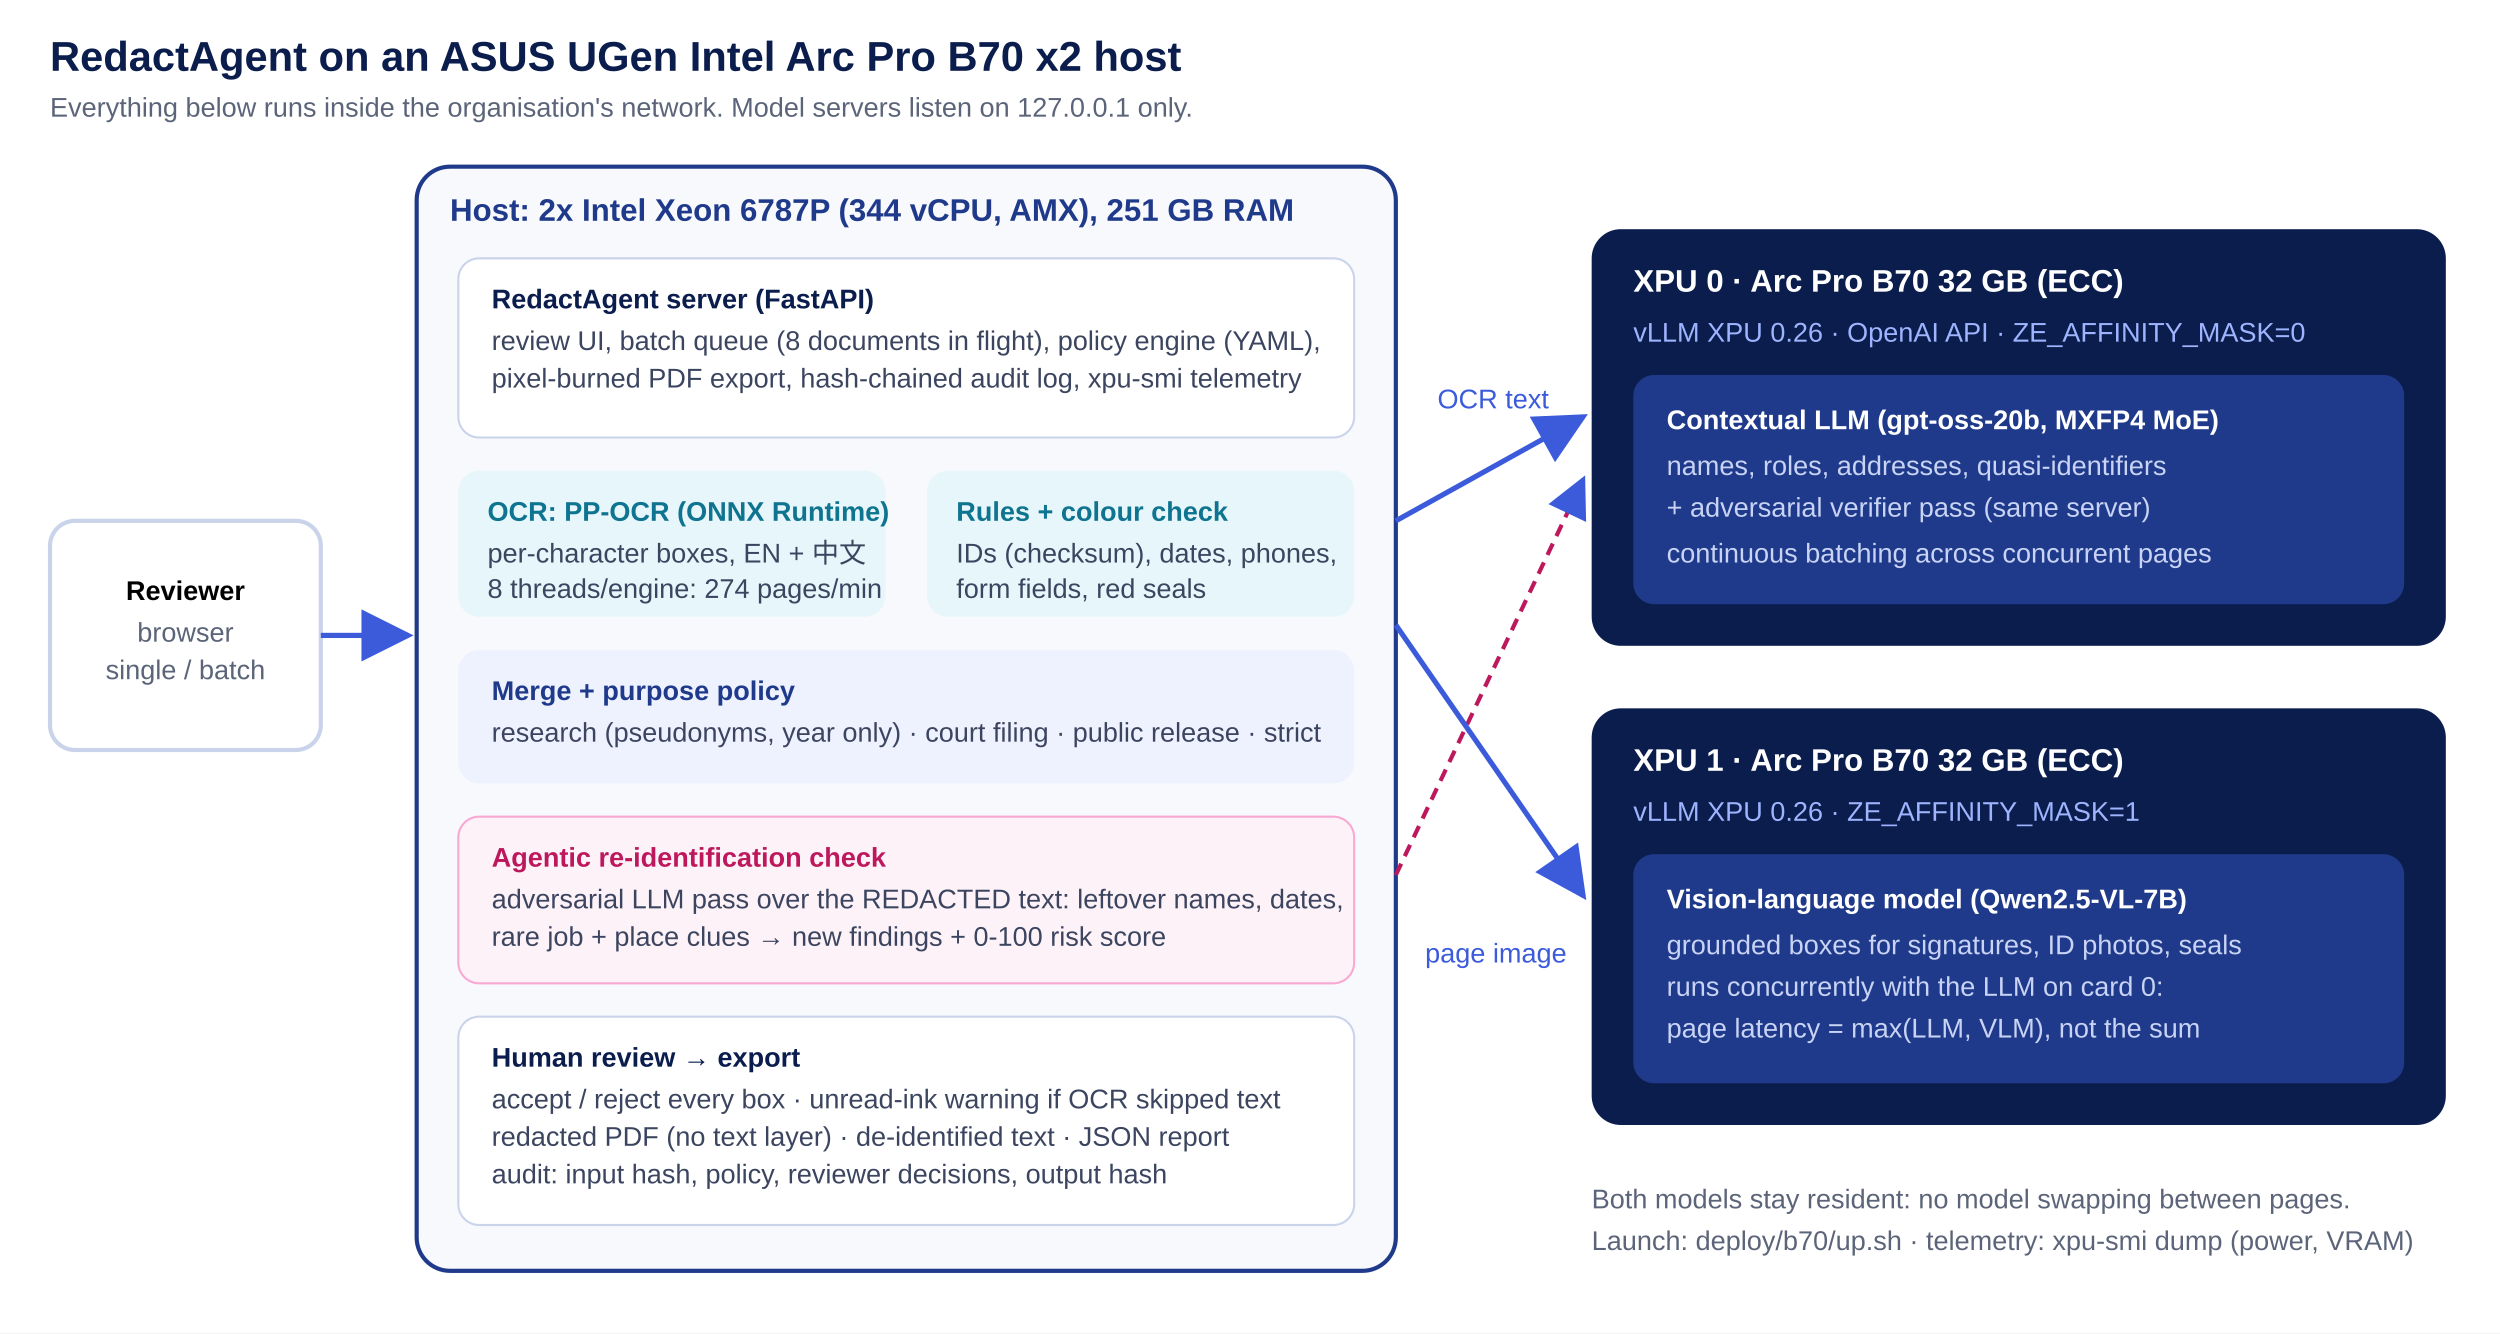
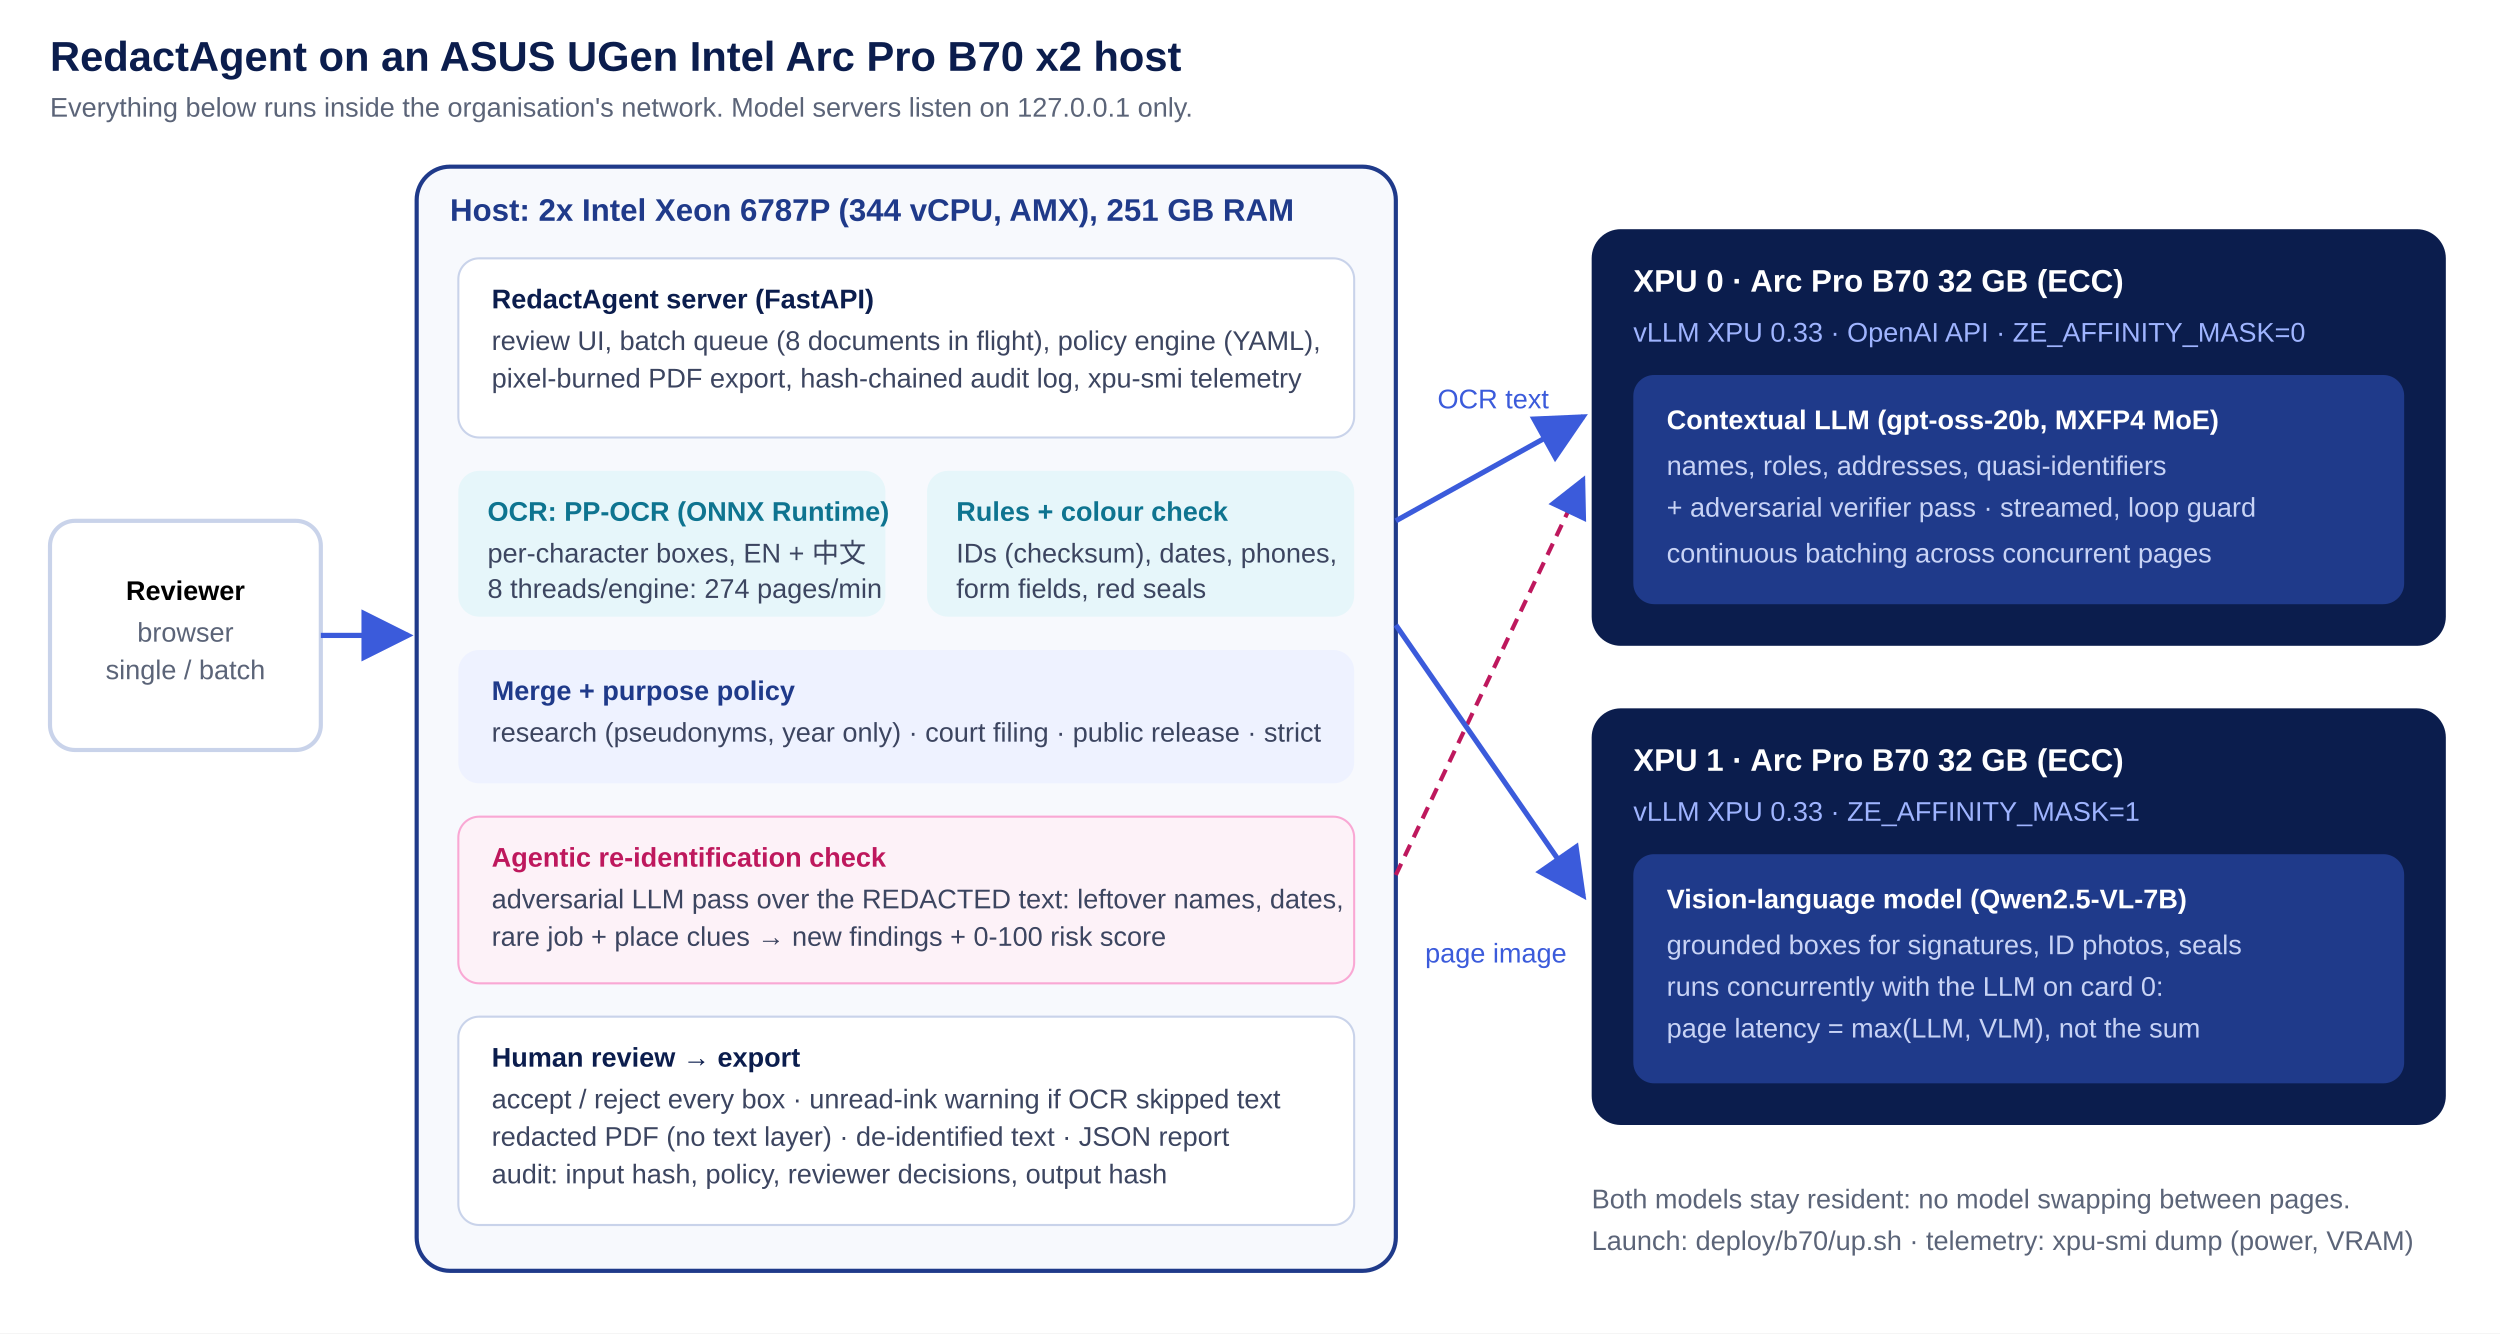
<svg xmlns="http://www.w3.org/2000/svg" viewBox="0 0 1200 640" font-family="Helvetica Neue, Arial, sans-serif" font-size="13">
  <defs>
    <marker id="a" markerWidth="10" markerHeight="10" refX="9" refY="5" orient="auto">
      <path d="M0,0 L10,5 L0,10 z" fill="#3b5bdb" />
    </marker>
  </defs>
  <rect width="1200" height="640" fill="#ffffff" />
  <text x="24" y="34" font-size="20" font-weight="700" fill="#0b1d4d">RedactAgent on an ASUS UGen Intel Arc Pro B70 x2 host</text>
  <text x="24" y="56" fill="#5b6478">Everything below runs inside the organisation's network. Model servers listen on 127.0.0.1 only.</text>
  <rect x="24" y="250" width="130" height="110" rx="12" fill="#fff" stroke="#c9d3ea" stroke-width="2" />
  <text x="89" y="288" text-anchor="middle" font-weight="700">Reviewer</text>
  <text x="89" y="308" text-anchor="middle" fill="#5b6478">browser</text>
  <text x="89" y="326" text-anchor="middle" fill="#5b6478">single / batch</text>
  <line x1="154" y1="305" x2="196" y2="305" stroke="#3b5bdb" stroke-width="2.5" marker-end="url(#a)" />
  <rect x="200" y="80" width="470" height="530" rx="16" fill="#f7f9fd" stroke="#1f3a8a" stroke-width="2" />
  <text x="216" y="106" font-weight="700" fill="#1f3a8a" font-size="15">Host: 2x Intel Xeon 6787P (344 vCPU, AMX), 251 GB RAM</text>
  <rect x="220" y="124" width="430" height="86" rx="10" fill="#fff" stroke="#c9d3ea" />
  <text x="236" y="148" font-weight="700" fill="#0b1d4d">RedactAgent server (FastAPI)</text>
  <text x="236" y="168" fill="#3c4560">review UI, batch queue (8 documents in flight), policy engine (YAML),</text>
  <text x="236" y="186" fill="#3c4560">pixel-burned PDF export, hash-chained audit log, xpu-smi telemetry</text>
  <rect x="220" y="226" width="205" height="70" rx="10" fill="#e6f6fa" />
  <text x="234" y="250" font-weight="700" fill="#0e7490">OCR: PP-OCR (ONNX Runtime)</text>
  <text x="234" y="270" fill="#3c4560">per-character boxes, EN + 中文</text>
  <text x="234" y="287" fill="#3c4560">8 threads/engine: 274 pages/min</text>
  <rect x="445" y="226" width="205" height="70" rx="10" fill="#e6f6fa" />
  <text x="459" y="250" font-weight="700" fill="#0e7490">Rules + colour check</text>
  <text x="459" y="270" fill="#3c4560">IDs (checksum), dates, phones,</text>
  <text x="459" y="287" fill="#3c4560">form fields, red seals</text>
  <rect x="220" y="312" width="430" height="64" rx="10" fill="#eef2ff" />
  <text x="236" y="336" font-weight="700" fill="#1f3a8a">Merge + purpose policy</text>
  <text x="236" y="356" fill="#3c4560">research (pseudonyms, year only) · court filing · public release · strict</text>
  <rect x="220" y="392" width="430" height="80" rx="10" fill="#fdf2f8" stroke="#f9a8d4" />
  <text x="236" y="416" font-weight="700" fill="#be185d">Agentic re-identification check</text>
  <text x="236" y="436" fill="#3c4560">adversarial LLM pass over the REDACTED text: leftover names, dates,</text>
  <text x="236" y="454" fill="#3c4560">rare job + place clues → new findings + 0-100 risk score</text>
  <rect x="220" y="488" width="430" height="100" rx="10" fill="#fff" stroke="#c9d3ea" />
  <text x="236" y="512" font-weight="700" fill="#0b1d4d">Human review → export</text>
  <text x="236" y="532" fill="#3c4560">accept / reject every box · unread-ink warning if OCR skipped text</text>
  <text x="236" y="550" fill="#3c4560">redacted PDF (no text layer) · de-identified text · JSON report</text>
  <text x="236" y="568" fill="#3c4560">audit: input hash, policy, reviewer decisions, output hash</text>
  <line x1="670" y1="250" x2="760" y2="200" stroke="#3b5bdb" stroke-width="2.5" marker-end="url(#a)" />
  <text x="690" y="196" fill="#3b5bdb">OCR text</text>
  <line x1="670" y1="420" x2="760" y2="230" stroke="#be185d" stroke-width="2" stroke-dasharray="6 4" marker-end="url(#a)" />
  <line x1="670" y1="300" x2="760" y2="430" stroke="#3b5bdb" stroke-width="2.5" marker-end="url(#a)" />
  <text x="752" y="462" fill="#3b5bdb" text-anchor="end">page image</text>
  <rect x="764" y="110" width="410" height="200" rx="14" fill="#0b1d4d" />
  <text x="784" y="140" font-weight="700" fill="#fff" font-size="15">XPU 0 · Arc Pro B70 32 GB (ECC)</text>
-   <text x="784" y="164" fill="#9fb4ff">vLLM XPU 0.26 · OpenAI API · ZE_AFFINITY_MASK=0</text>
+   <text x="784" y="164" fill="#9fb4ff">vLLM XPU 0.33 · OpenAI API · ZE_AFFINITY_MASK=0</text>
  <rect x="784" y="180" width="370" height="110" rx="10" fill="#1f3a8a" />
  <text x="800" y="206" fill="#fff" font-weight="700">Contextual LLM (gpt-oss-20b, MXFP4 MoE)</text>
  <text x="800" y="228" fill="#c8d3f5">names, roles, addresses, quasi-identifiers</text>
-   <text x="800" y="248" fill="#c8d3f5">+ adversarial verifier pass (same server)</text>
+   <text x="800" y="248" fill="#c8d3f5">+ adversarial verifier pass · streamed, loop guard</text>
  <text x="800" y="270" fill="#c8d3f5">continuous batching across concurrent pages</text>
  <rect x="764" y="340" width="410" height="200" rx="14" fill="#0b1d4d" />
  <text x="784" y="370" font-weight="700" fill="#fff" font-size="15">XPU 1 · Arc Pro B70 32 GB (ECC)</text>
-   <text x="784" y="394" fill="#9fb4ff">vLLM XPU 0.26 · ZE_AFFINITY_MASK=1</text>
+   <text x="784" y="394" fill="#9fb4ff">vLLM XPU 0.33 · ZE_AFFINITY_MASK=1</text>
  <rect x="784" y="410" width="370" height="110" rx="10" fill="#1f3a8a" />
  <text x="800" y="436" fill="#fff" font-weight="700">Vision-language model (Qwen2.5-VL-7B)</text>
  <text x="800" y="458" fill="#c8d3f5">grounded boxes for signatures, ID photos, seals</text>
  <text x="800" y="478" fill="#c8d3f5">runs concurrently with the LLM on card 0:</text>
  <text x="800" y="498" fill="#c8d3f5">page latency = max(LLM, VLM), not the sum</text>
  <text x="764" y="580" fill="#5b6478">Both models stay resident: no model swapping between pages.</text>
  <text x="764" y="600" fill="#5b6478">Launch: deploy/b70/up.sh · telemetry: xpu-smi dump (power, VRAM)</text>
</svg>
